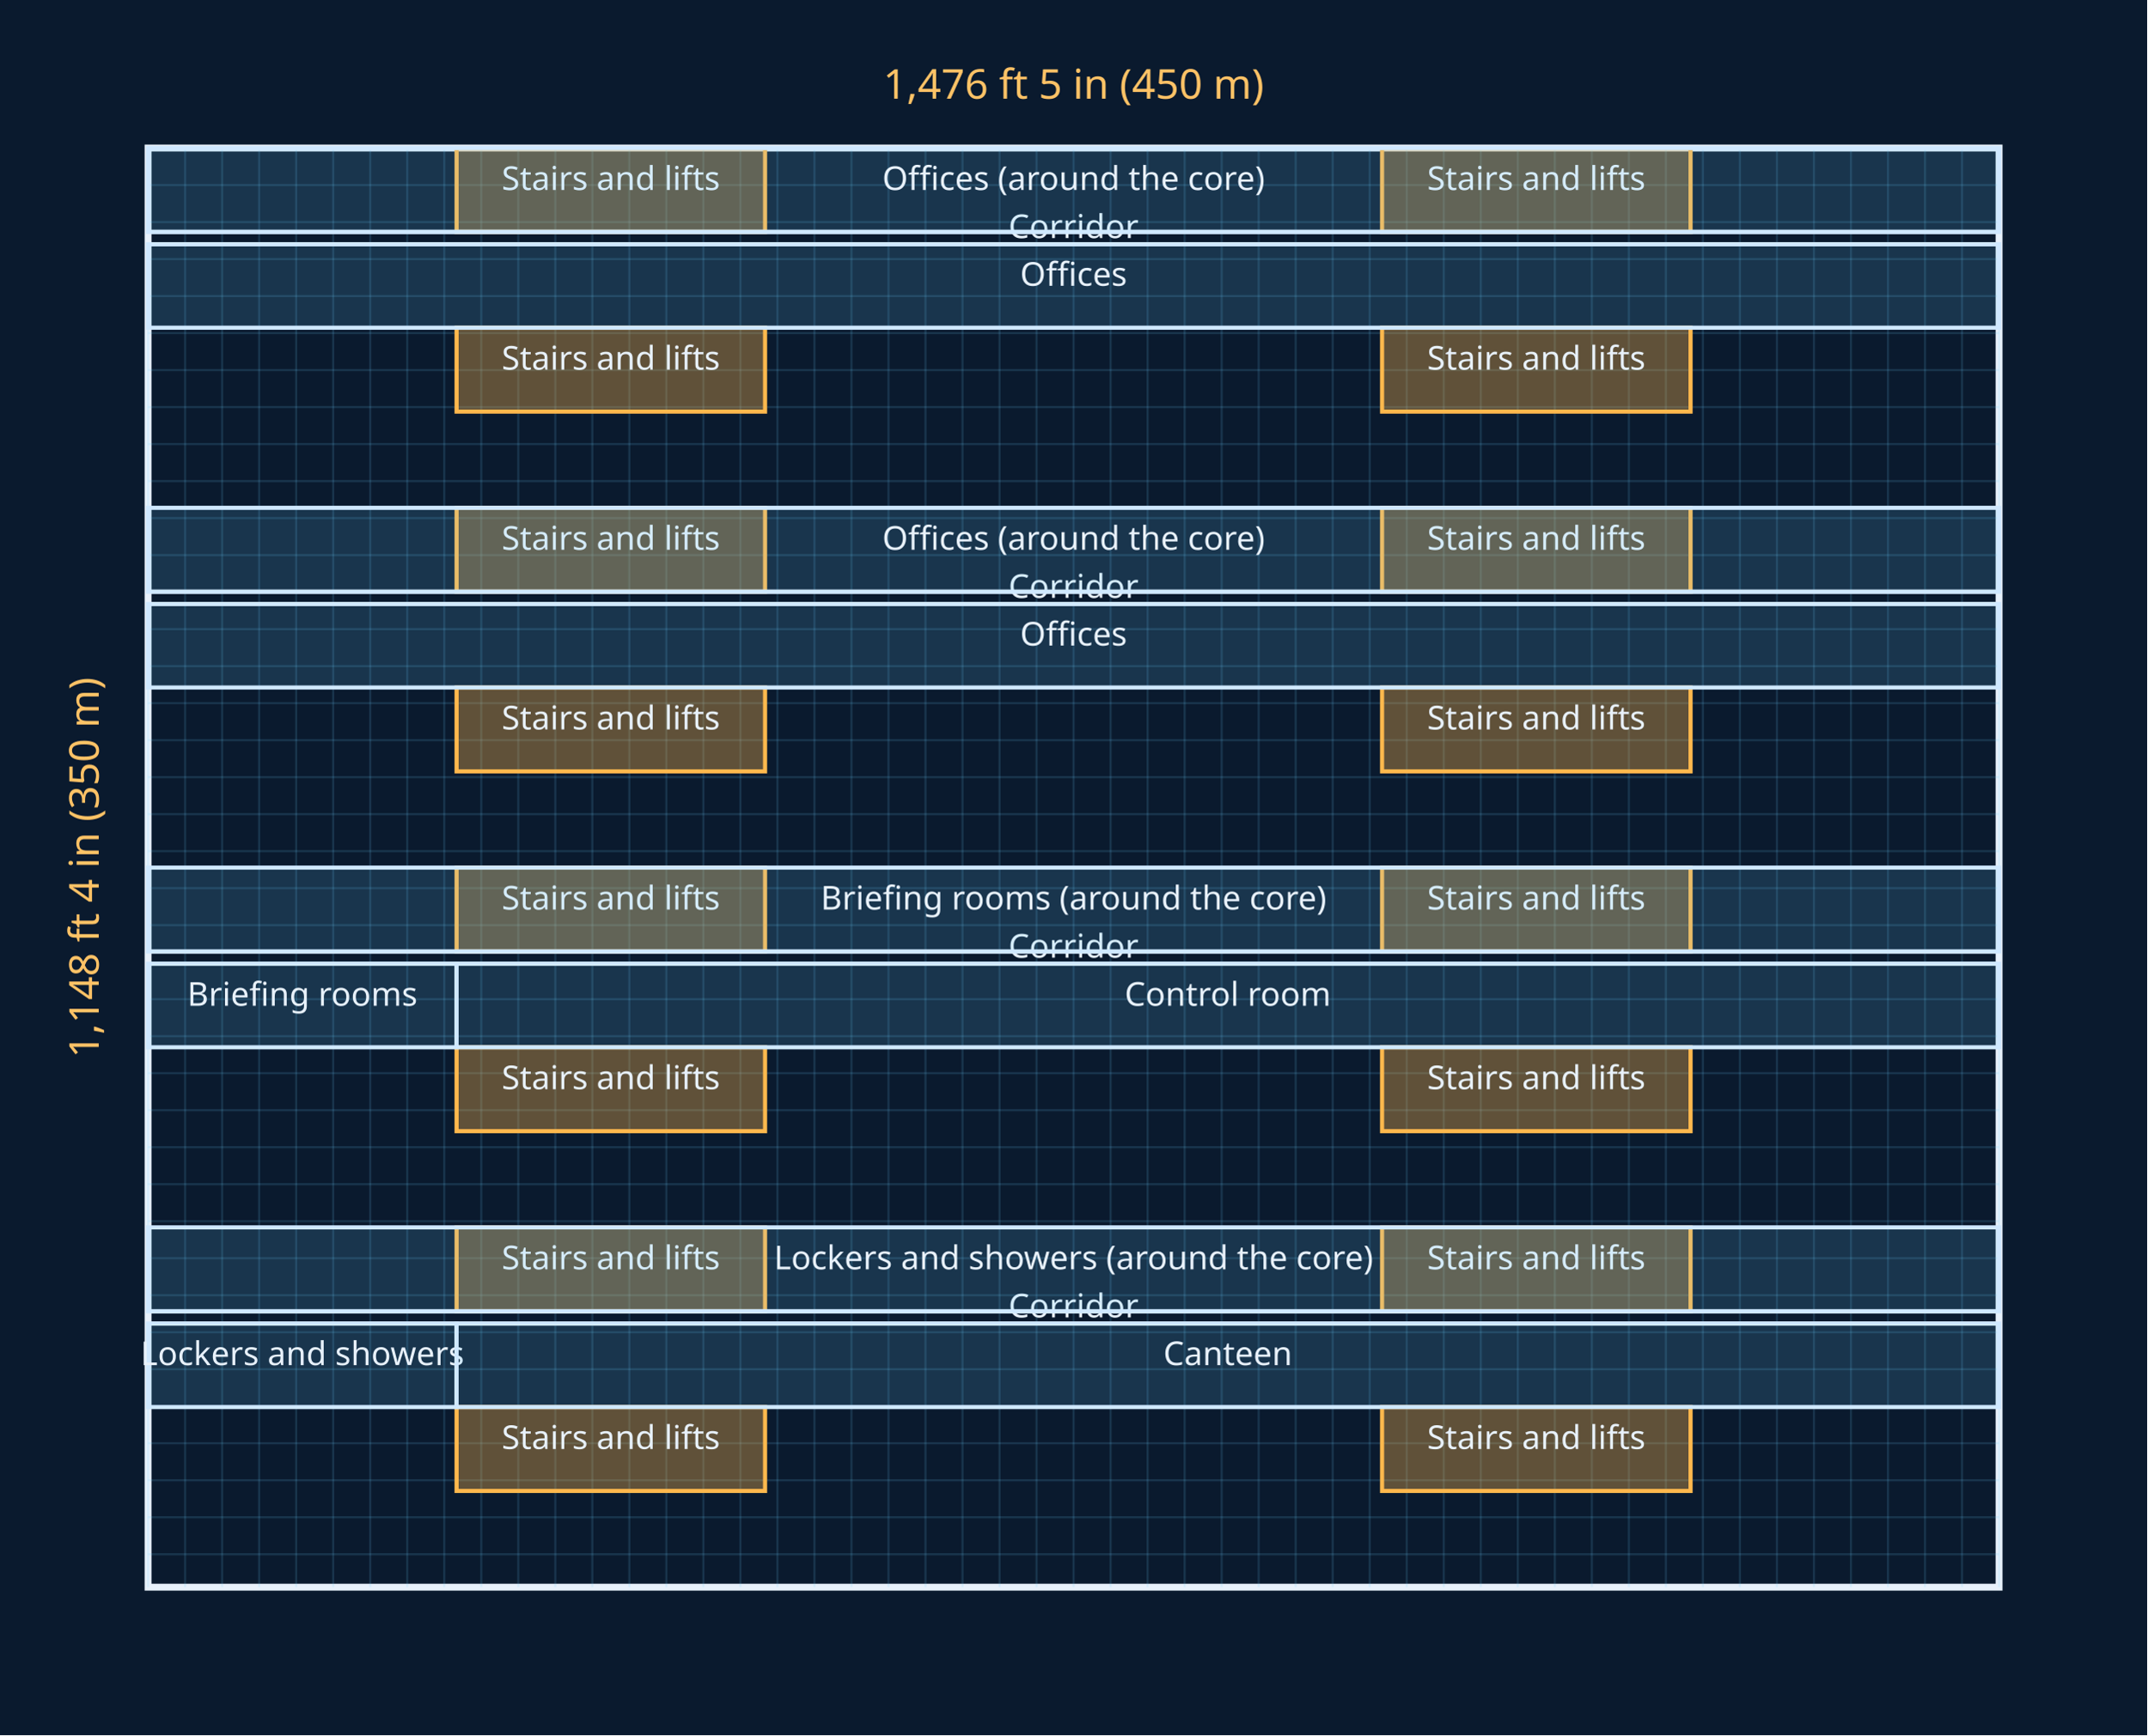
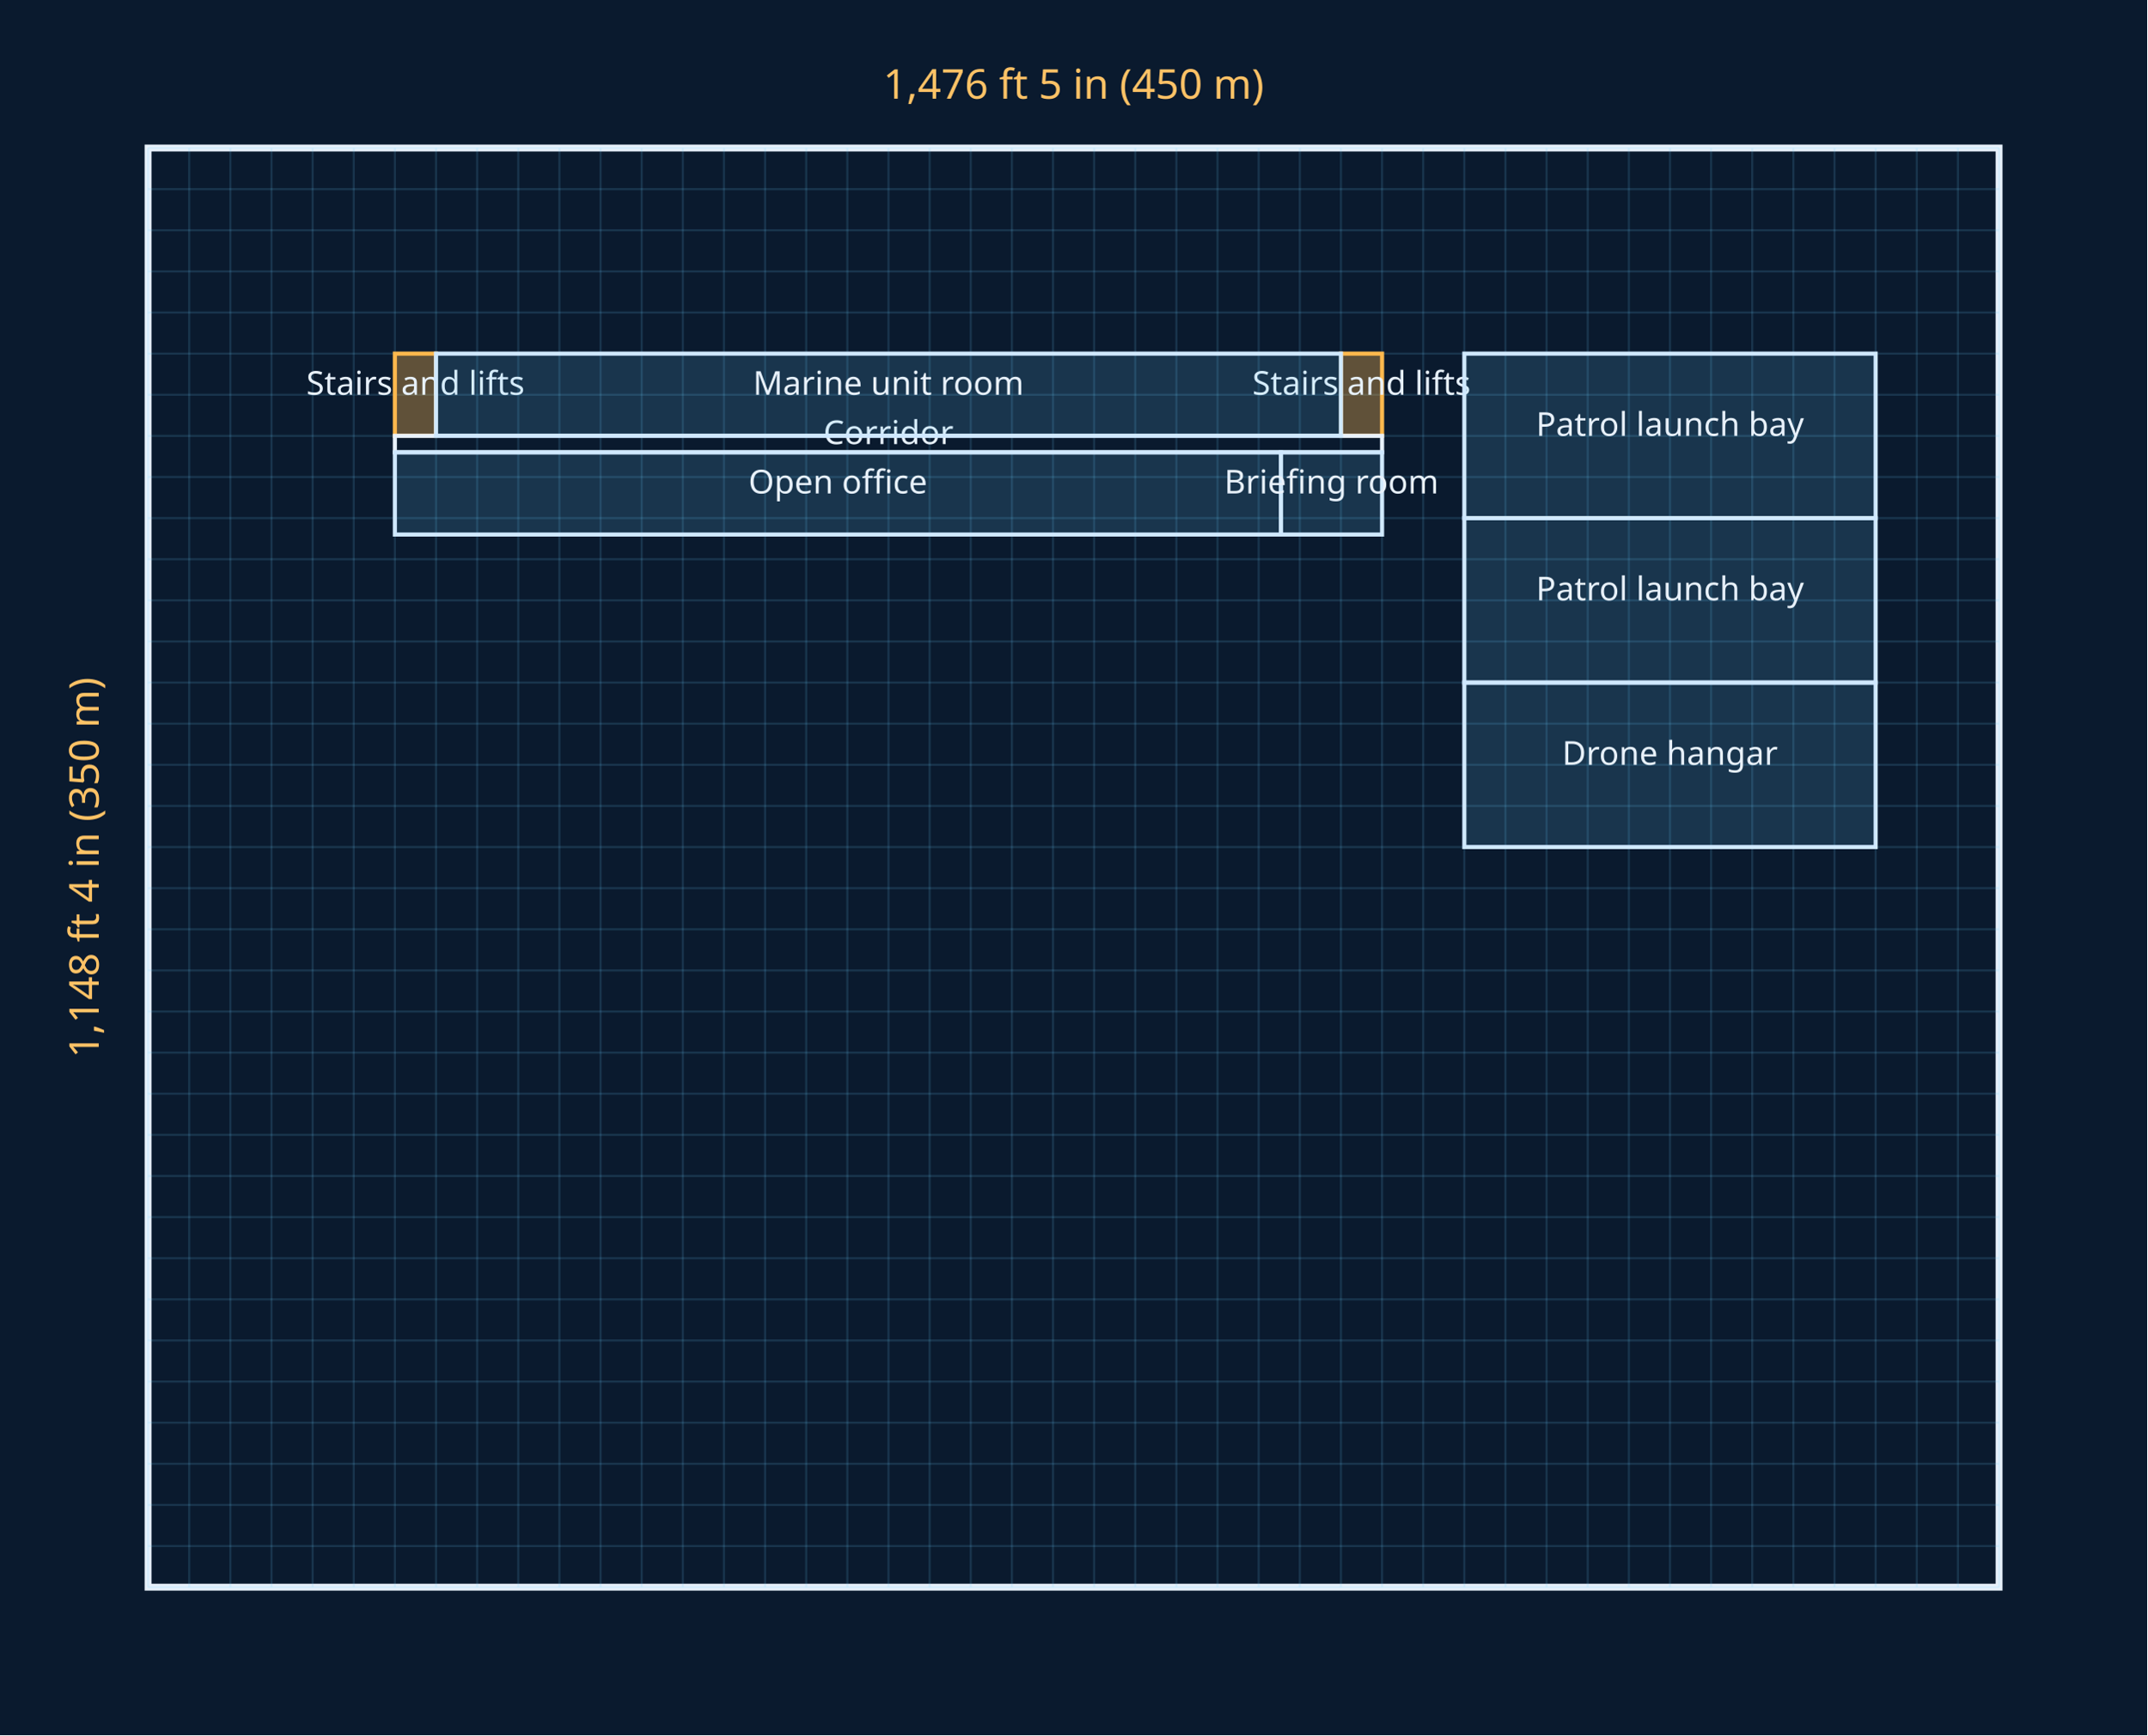
<svg xmlns="http://www.w3.org/2000/svg" viewBox="-36.0 -36.0 522.0 422.0" font-family="Segoe UI, sans-serif">
  <rect x="-36.0" y="-36.0" width="522.0" height="422.0" fill="#0a1a2e" />
  <rect x="0" y="0" width="450.0" height="350.0" fill="none" stroke="#e8f1fb" stroke-width="1.67" />
  <line x1="0.0" y1="0" x2="0.0" y2="350.0" stroke="#6fd0ff" stroke-opacity=".15" stroke-width="0.50" />
-   <line x1="9.0" y1="0" x2="9.0" y2="350.0" stroke="#6fd0ff" stroke-opacity=".15" stroke-width="0.50" />
-   <line x1="18.0" y1="0" x2="18.0" y2="350.0" stroke="#6fd0ff" stroke-opacity=".15" stroke-width="0.50" />
-   <line x1="27.0" y1="0" x2="27.0" y2="350.0" stroke="#6fd0ff" stroke-opacity=".15" stroke-width="0.50" />
-   <line x1="36.0" y1="0" x2="36.0" y2="350.0" stroke="#6fd0ff" stroke-opacity=".15" stroke-width="0.50" />
-   <line x1="45.0" y1="0" x2="45.0" y2="350.0" stroke="#6fd0ff" stroke-opacity=".15" stroke-width="0.50" />
-   <line x1="54.0" y1="0" x2="54.0" y2="350.0" stroke="#6fd0ff" stroke-opacity=".15" stroke-width="0.50" />
-   <line x1="63.0" y1="0" x2="63.0" y2="350.0" stroke="#6fd0ff" stroke-opacity=".15" stroke-width="0.50" />
-   <line x1="72.0" y1="0" x2="72.0" y2="350.0" stroke="#6fd0ff" stroke-opacity=".15" stroke-width="0.50" />
-   <line x1="81.0" y1="0" x2="81.0" y2="350.0" stroke="#6fd0ff" stroke-opacity=".15" stroke-width="0.50" />
+   <line x1="10.0" y1="0" x2="10.0" y2="350.0" stroke="#6fd0ff" stroke-opacity=".15" stroke-width="0.50" />
+   <line x1="20.0" y1="0" x2="20.0" y2="350.0" stroke="#6fd0ff" stroke-opacity=".15" stroke-width="0.50" />
+   <line x1="30.0" y1="0" x2="30.0" y2="350.0" stroke="#6fd0ff" stroke-opacity=".15" stroke-width="0.50" />
+   <line x1="40.0" y1="0" x2="40.0" y2="350.0" stroke="#6fd0ff" stroke-opacity=".15" stroke-width="0.50" />
+   <line x1="50.0" y1="0" x2="50.0" y2="350.0" stroke="#6fd0ff" stroke-opacity=".15" stroke-width="0.50" />
+   <line x1="60.0" y1="0" x2="60.0" y2="350.0" stroke="#6fd0ff" stroke-opacity=".15" stroke-width="0.50" />
+   <line x1="70.0" y1="0" x2="70.0" y2="350.0" stroke="#6fd0ff" stroke-opacity=".15" stroke-width="0.50" />
+   <line x1="80.0" y1="0" x2="80.0" y2="350.0" stroke="#6fd0ff" stroke-opacity=".15" stroke-width="0.50" />
  <line x1="90.0" y1="0" x2="90.0" y2="350.0" stroke="#6fd0ff" stroke-opacity=".15" stroke-width="0.50" />
-   <line x1="99.0" y1="0" x2="99.0" y2="350.0" stroke="#6fd0ff" stroke-opacity=".15" stroke-width="0.50" />
-   <line x1="108.0" y1="0" x2="108.0" y2="350.0" stroke="#6fd0ff" stroke-opacity=".15" stroke-width="0.50" />
-   <line x1="117.0" y1="0" x2="117.0" y2="350.0" stroke="#6fd0ff" stroke-opacity=".15" stroke-width="0.50" />
-   <line x1="126.0" y1="0" x2="126.0" y2="350.0" stroke="#6fd0ff" stroke-opacity=".15" stroke-width="0.50" />
-   <line x1="135.0" y1="0" x2="135.0" y2="350.0" stroke="#6fd0ff" stroke-opacity=".15" stroke-width="0.50" />
-   <line x1="144.0" y1="0" x2="144.0" y2="350.0" stroke="#6fd0ff" stroke-opacity=".15" stroke-width="0.50" />
-   <line x1="153.0" y1="0" x2="153.0" y2="350.0" stroke="#6fd0ff" stroke-opacity=".15" stroke-width="0.50" />
-   <line x1="162.0" y1="0" x2="162.0" y2="350.0" stroke="#6fd0ff" stroke-opacity=".15" stroke-width="0.50" />
-   <line x1="171.0" y1="0" x2="171.0" y2="350.0" stroke="#6fd0ff" stroke-opacity=".15" stroke-width="0.50" />
+   <line x1="100.0" y1="0" x2="100.0" y2="350.0" stroke="#6fd0ff" stroke-opacity=".15" stroke-width="0.50" />
+   <line x1="110.0" y1="0" x2="110.0" y2="350.0" stroke="#6fd0ff" stroke-opacity=".15" stroke-width="0.50" />
+   <line x1="120.0" y1="0" x2="120.0" y2="350.0" stroke="#6fd0ff" stroke-opacity=".15" stroke-width="0.50" />
+   <line x1="130.0" y1="0" x2="130.0" y2="350.0" stroke="#6fd0ff" stroke-opacity=".15" stroke-width="0.50" />
+   <line x1="140.0" y1="0" x2="140.0" y2="350.0" stroke="#6fd0ff" stroke-opacity=".15" stroke-width="0.50" />
+   <line x1="150.0" y1="0" x2="150.0" y2="350.0" stroke="#6fd0ff" stroke-opacity=".15" stroke-width="0.50" />
+   <line x1="160.0" y1="0" x2="160.0" y2="350.0" stroke="#6fd0ff" stroke-opacity=".15" stroke-width="0.50" />
+   <line x1="170.0" y1="0" x2="170.0" y2="350.0" stroke="#6fd0ff" stroke-opacity=".15" stroke-width="0.50" />
  <line x1="180.0" y1="0" x2="180.0" y2="350.0" stroke="#6fd0ff" stroke-opacity=".15" stroke-width="0.50" />
-   <line x1="189.0" y1="0" x2="189.0" y2="350.0" stroke="#6fd0ff" stroke-opacity=".15" stroke-width="0.50" />
-   <line x1="198.0" y1="0" x2="198.0" y2="350.0" stroke="#6fd0ff" stroke-opacity=".15" stroke-width="0.50" />
-   <line x1="207.0" y1="0" x2="207.0" y2="350.0" stroke="#6fd0ff" stroke-opacity=".15" stroke-width="0.50" />
-   <line x1="216.0" y1="0" x2="216.0" y2="350.0" stroke="#6fd0ff" stroke-opacity=".15" stroke-width="0.50" />
-   <line x1="225.0" y1="0" x2="225.0" y2="350.0" stroke="#6fd0ff" stroke-opacity=".15" stroke-width="0.50" />
-   <line x1="234.0" y1="0" x2="234.0" y2="350.0" stroke="#6fd0ff" stroke-opacity=".15" stroke-width="0.50" />
-   <line x1="243.0" y1="0" x2="243.0" y2="350.0" stroke="#6fd0ff" stroke-opacity=".15" stroke-width="0.50" />
-   <line x1="252.0" y1="0" x2="252.0" y2="350.0" stroke="#6fd0ff" stroke-opacity=".15" stroke-width="0.50" />
-   <line x1="261.0" y1="0" x2="261.0" y2="350.0" stroke="#6fd0ff" stroke-opacity=".15" stroke-width="0.50" />
+   <line x1="190.0" y1="0" x2="190.0" y2="350.0" stroke="#6fd0ff" stroke-opacity=".15" stroke-width="0.50" />
+   <line x1="200.0" y1="0" x2="200.0" y2="350.0" stroke="#6fd0ff" stroke-opacity=".15" stroke-width="0.50" />
+   <line x1="210.0" y1="0" x2="210.0" y2="350.0" stroke="#6fd0ff" stroke-opacity=".15" stroke-width="0.50" />
+   <line x1="220.0" y1="0" x2="220.0" y2="350.0" stroke="#6fd0ff" stroke-opacity=".15" stroke-width="0.50" />
+   <line x1="230.0" y1="0" x2="230.0" y2="350.0" stroke="#6fd0ff" stroke-opacity=".15" stroke-width="0.50" />
+   <line x1="240.0" y1="0" x2="240.0" y2="350.0" stroke="#6fd0ff" stroke-opacity=".15" stroke-width="0.50" />
+   <line x1="250.0" y1="0" x2="250.0" y2="350.0" stroke="#6fd0ff" stroke-opacity=".15" stroke-width="0.50" />
+   <line x1="260.0" y1="0" x2="260.0" y2="350.0" stroke="#6fd0ff" stroke-opacity=".15" stroke-width="0.50" />
  <line x1="270.0" y1="0" x2="270.0" y2="350.0" stroke="#6fd0ff" stroke-opacity=".15" stroke-width="0.50" />
-   <line x1="279.0" y1="0" x2="279.0" y2="350.0" stroke="#6fd0ff" stroke-opacity=".15" stroke-width="0.50" />
-   <line x1="288.0" y1="0" x2="288.0" y2="350.0" stroke="#6fd0ff" stroke-opacity=".15" stroke-width="0.50" />
-   <line x1="297.0" y1="0" x2="297.0" y2="350.0" stroke="#6fd0ff" stroke-opacity=".15" stroke-width="0.50" />
-   <line x1="306.0" y1="0" x2="306.0" y2="350.0" stroke="#6fd0ff" stroke-opacity=".15" stroke-width="0.50" />
-   <line x1="315.0" y1="0" x2="315.0" y2="350.0" stroke="#6fd0ff" stroke-opacity=".15" stroke-width="0.50" />
-   <line x1="324.0" y1="0" x2="324.0" y2="350.0" stroke="#6fd0ff" stroke-opacity=".15" stroke-width="0.50" />
-   <line x1="333.0" y1="0" x2="333.0" y2="350.0" stroke="#6fd0ff" stroke-opacity=".15" stroke-width="0.50" />
-   <line x1="342.0" y1="0" x2="342.0" y2="350.0" stroke="#6fd0ff" stroke-opacity=".15" stroke-width="0.50" />
-   <line x1="351.0" y1="0" x2="351.0" y2="350.0" stroke="#6fd0ff" stroke-opacity=".15" stroke-width="0.50" />
+   <line x1="280.0" y1="0" x2="280.0" y2="350.0" stroke="#6fd0ff" stroke-opacity=".15" stroke-width="0.50" />
+   <line x1="290.0" y1="0" x2="290.0" y2="350.0" stroke="#6fd0ff" stroke-opacity=".15" stroke-width="0.50" />
+   <line x1="300.0" y1="0" x2="300.0" y2="350.0" stroke="#6fd0ff" stroke-opacity=".15" stroke-width="0.50" />
+   <line x1="310.0" y1="0" x2="310.0" y2="350.0" stroke="#6fd0ff" stroke-opacity=".15" stroke-width="0.50" />
+   <line x1="320.0" y1="0" x2="320.0" y2="350.0" stroke="#6fd0ff" stroke-opacity=".15" stroke-width="0.50" />
+   <line x1="330.0" y1="0" x2="330.0" y2="350.0" stroke="#6fd0ff" stroke-opacity=".15" stroke-width="0.50" />
+   <line x1="340.0" y1="0" x2="340.0" y2="350.0" stroke="#6fd0ff" stroke-opacity=".15" stroke-width="0.50" />
+   <line x1="350.0" y1="0" x2="350.0" y2="350.0" stroke="#6fd0ff" stroke-opacity=".15" stroke-width="0.50" />
  <line x1="360.0" y1="0" x2="360.0" y2="350.0" stroke="#6fd0ff" stroke-opacity=".15" stroke-width="0.50" />
-   <line x1="369.0" y1="0" x2="369.0" y2="350.0" stroke="#6fd0ff" stroke-opacity=".15" stroke-width="0.50" />
-   <line x1="378.0" y1="0" x2="378.0" y2="350.0" stroke="#6fd0ff" stroke-opacity=".15" stroke-width="0.50" />
-   <line x1="387.0" y1="0" x2="387.0" y2="350.0" stroke="#6fd0ff" stroke-opacity=".15" stroke-width="0.50" />
-   <line x1="396.0" y1="0" x2="396.0" y2="350.0" stroke="#6fd0ff" stroke-opacity=".15" stroke-width="0.50" />
-   <line x1="405.0" y1="0" x2="405.0" y2="350.0" stroke="#6fd0ff" stroke-opacity=".15" stroke-width="0.50" />
-   <line x1="414.0" y1="0" x2="414.0" y2="350.0" stroke="#6fd0ff" stroke-opacity=".15" stroke-width="0.50" />
-   <line x1="423.0" y1="0" x2="423.0" y2="350.0" stroke="#6fd0ff" stroke-opacity=".15" stroke-width="0.50" />
-   <line x1="432.0" y1="0" x2="432.0" y2="350.0" stroke="#6fd0ff" stroke-opacity=".15" stroke-width="0.50" />
-   <line x1="441.0" y1="0" x2="441.0" y2="350.0" stroke="#6fd0ff" stroke-opacity=".15" stroke-width="0.50" />
+   <line x1="370.0" y1="0" x2="370.0" y2="350.0" stroke="#6fd0ff" stroke-opacity=".15" stroke-width="0.50" />
+   <line x1="380.0" y1="0" x2="380.0" y2="350.0" stroke="#6fd0ff" stroke-opacity=".15" stroke-width="0.50" />
+   <line x1="390.0" y1="0" x2="390.0" y2="350.0" stroke="#6fd0ff" stroke-opacity=".15" stroke-width="0.50" />
+   <line x1="400.0" y1="0" x2="400.0" y2="350.0" stroke="#6fd0ff" stroke-opacity=".15" stroke-width="0.50" />
+   <line x1="410.0" y1="0" x2="410.0" y2="350.0" stroke="#6fd0ff" stroke-opacity=".15" stroke-width="0.50" />
+   <line x1="420.0" y1="0" x2="420.0" y2="350.0" stroke="#6fd0ff" stroke-opacity=".15" stroke-width="0.50" />
+   <line x1="430.0" y1="0" x2="430.0" y2="350.0" stroke="#6fd0ff" stroke-opacity=".15" stroke-width="0.50" />
+   <line x1="440.0" y1="0" x2="440.0" y2="350.0" stroke="#6fd0ff" stroke-opacity=".15" stroke-width="0.50" />
  <line x1="450.0" y1="0" x2="450.0" y2="350.0" stroke="#6fd0ff" stroke-opacity=".15" stroke-width="0.50" />
  <line x1="0" y1="0.0" x2="450.0" y2="0.0" stroke="#6fd0ff" stroke-opacity=".15" stroke-width="0.50" />
-   <line x1="0" y1="9.0" x2="450.0" y2="9.0" stroke="#6fd0ff" stroke-opacity=".15" stroke-width="0.50" />
-   <line x1="0" y1="18.0" x2="450.0" y2="18.0" stroke="#6fd0ff" stroke-opacity=".15" stroke-width="0.50" />
-   <line x1="0" y1="27.0" x2="450.0" y2="27.0" stroke="#6fd0ff" stroke-opacity=".15" stroke-width="0.50" />
-   <line x1="0" y1="36.0" x2="450.0" y2="36.0" stroke="#6fd0ff" stroke-opacity=".15" stroke-width="0.50" />
-   <line x1="0" y1="45.0" x2="450.0" y2="45.0" stroke="#6fd0ff" stroke-opacity=".15" stroke-width="0.50" />
-   <line x1="0" y1="54.0" x2="450.0" y2="54.0" stroke="#6fd0ff" stroke-opacity=".15" stroke-width="0.50" />
-   <line x1="0" y1="63.0" x2="450.0" y2="63.0" stroke="#6fd0ff" stroke-opacity=".15" stroke-width="0.50" />
-   <line x1="0" y1="72.0" x2="450.0" y2="72.0" stroke="#6fd0ff" stroke-opacity=".15" stroke-width="0.50" />
-   <line x1="0" y1="81.0" x2="450.0" y2="81.0" stroke="#6fd0ff" stroke-opacity=".15" stroke-width="0.50" />
+   <line x1="0" y1="10.0" x2="450.0" y2="10.0" stroke="#6fd0ff" stroke-opacity=".15" stroke-width="0.50" />
+   <line x1="0" y1="20.0" x2="450.0" y2="20.0" stroke="#6fd0ff" stroke-opacity=".15" stroke-width="0.50" />
+   <line x1="0" y1="30.0" x2="450.0" y2="30.0" stroke="#6fd0ff" stroke-opacity=".15" stroke-width="0.50" />
+   <line x1="0" y1="40.0" x2="450.0" y2="40.0" stroke="#6fd0ff" stroke-opacity=".15" stroke-width="0.50" />
+   <line x1="0" y1="50.0" x2="450.0" y2="50.0" stroke="#6fd0ff" stroke-opacity=".15" stroke-width="0.50" />
+   <line x1="0" y1="60.0" x2="450.0" y2="60.0" stroke="#6fd0ff" stroke-opacity=".15" stroke-width="0.50" />
+   <line x1="0" y1="70.0" x2="450.0" y2="70.0" stroke="#6fd0ff" stroke-opacity=".15" stroke-width="0.50" />
+   <line x1="0" y1="80.0" x2="450.0" y2="80.0" stroke="#6fd0ff" stroke-opacity=".15" stroke-width="0.50" />
  <line x1="0" y1="90.0" x2="450.0" y2="90.0" stroke="#6fd0ff" stroke-opacity=".15" stroke-width="0.50" />
-   <line x1="0" y1="99.0" x2="450.0" y2="99.0" stroke="#6fd0ff" stroke-opacity=".15" stroke-width="0.50" />
-   <line x1="0" y1="108.0" x2="450.0" y2="108.0" stroke="#6fd0ff" stroke-opacity=".15" stroke-width="0.50" />
-   <line x1="0" y1="117.0" x2="450.0" y2="117.0" stroke="#6fd0ff" stroke-opacity=".15" stroke-width="0.50" />
-   <line x1="0" y1="126.0" x2="450.0" y2="126.0" stroke="#6fd0ff" stroke-opacity=".15" stroke-width="0.50" />
-   <line x1="0" y1="135.0" x2="450.0" y2="135.0" stroke="#6fd0ff" stroke-opacity=".15" stroke-width="0.50" />
-   <line x1="0" y1="144.0" x2="450.0" y2="144.0" stroke="#6fd0ff" stroke-opacity=".15" stroke-width="0.50" />
-   <line x1="0" y1="153.0" x2="450.0" y2="153.0" stroke="#6fd0ff" stroke-opacity=".15" stroke-width="0.50" />
-   <line x1="0" y1="162.0" x2="450.0" y2="162.0" stroke="#6fd0ff" stroke-opacity=".15" stroke-width="0.50" />
-   <line x1="0" y1="171.0" x2="450.0" y2="171.0" stroke="#6fd0ff" stroke-opacity=".15" stroke-width="0.50" />
+   <line x1="0" y1="100.0" x2="450.0" y2="100.0" stroke="#6fd0ff" stroke-opacity=".15" stroke-width="0.50" />
+   <line x1="0" y1="110.0" x2="450.0" y2="110.0" stroke="#6fd0ff" stroke-opacity=".15" stroke-width="0.50" />
+   <line x1="0" y1="120.0" x2="450.0" y2="120.0" stroke="#6fd0ff" stroke-opacity=".15" stroke-width="0.50" />
+   <line x1="0" y1="130.0" x2="450.0" y2="130.0" stroke="#6fd0ff" stroke-opacity=".15" stroke-width="0.50" />
+   <line x1="0" y1="140.0" x2="450.0" y2="140.0" stroke="#6fd0ff" stroke-opacity=".15" stroke-width="0.50" />
+   <line x1="0" y1="150.0" x2="450.0" y2="150.0" stroke="#6fd0ff" stroke-opacity=".15" stroke-width="0.50" />
+   <line x1="0" y1="160.0" x2="450.0" y2="160.0" stroke="#6fd0ff" stroke-opacity=".15" stroke-width="0.50" />
+   <line x1="0" y1="170.0" x2="450.0" y2="170.0" stroke="#6fd0ff" stroke-opacity=".15" stroke-width="0.50" />
  <line x1="0" y1="180.0" x2="450.0" y2="180.0" stroke="#6fd0ff" stroke-opacity=".15" stroke-width="0.50" />
-   <line x1="0" y1="189.0" x2="450.0" y2="189.0" stroke="#6fd0ff" stroke-opacity=".15" stroke-width="0.50" />
-   <line x1="0" y1="198.0" x2="450.0" y2="198.0" stroke="#6fd0ff" stroke-opacity=".15" stroke-width="0.50" />
-   <line x1="0" y1="207.0" x2="450.0" y2="207.0" stroke="#6fd0ff" stroke-opacity=".15" stroke-width="0.50" />
-   <line x1="0" y1="216.0" x2="450.0" y2="216.0" stroke="#6fd0ff" stroke-opacity=".15" stroke-width="0.50" />
-   <line x1="0" y1="225.0" x2="450.0" y2="225.0" stroke="#6fd0ff" stroke-opacity=".15" stroke-width="0.50" />
-   <line x1="0" y1="234.0" x2="450.0" y2="234.0" stroke="#6fd0ff" stroke-opacity=".15" stroke-width="0.50" />
-   <line x1="0" y1="243.0" x2="450.0" y2="243.0" stroke="#6fd0ff" stroke-opacity=".15" stroke-width="0.50" />
-   <line x1="0" y1="252.0" x2="450.0" y2="252.0" stroke="#6fd0ff" stroke-opacity=".15" stroke-width="0.50" />
-   <line x1="0" y1="261.0" x2="450.0" y2="261.0" stroke="#6fd0ff" stroke-opacity=".15" stroke-width="0.50" />
+   <line x1="0" y1="190.0" x2="450.0" y2="190.0" stroke="#6fd0ff" stroke-opacity=".15" stroke-width="0.50" />
+   <line x1="0" y1="200.0" x2="450.0" y2="200.0" stroke="#6fd0ff" stroke-opacity=".15" stroke-width="0.50" />
+   <line x1="0" y1="210.0" x2="450.0" y2="210.0" stroke="#6fd0ff" stroke-opacity=".15" stroke-width="0.50" />
+   <line x1="0" y1="220.0" x2="450.0" y2="220.0" stroke="#6fd0ff" stroke-opacity=".15" stroke-width="0.50" />
+   <line x1="0" y1="230.0" x2="450.0" y2="230.0" stroke="#6fd0ff" stroke-opacity=".15" stroke-width="0.50" />
+   <line x1="0" y1="240.0" x2="450.0" y2="240.0" stroke="#6fd0ff" stroke-opacity=".15" stroke-width="0.50" />
+   <line x1="0" y1="250.0" x2="450.0" y2="250.0" stroke="#6fd0ff" stroke-opacity=".15" stroke-width="0.50" />
+   <line x1="0" y1="260.0" x2="450.0" y2="260.0" stroke="#6fd0ff" stroke-opacity=".15" stroke-width="0.50" />
  <line x1="0" y1="270.0" x2="450.0" y2="270.0" stroke="#6fd0ff" stroke-opacity=".15" stroke-width="0.50" />
-   <line x1="0" y1="279.0" x2="450.0" y2="279.0" stroke="#6fd0ff" stroke-opacity=".15" stroke-width="0.50" />
-   <line x1="0" y1="288.0" x2="450.0" y2="288.0" stroke="#6fd0ff" stroke-opacity=".15" stroke-width="0.50" />
-   <line x1="0" y1="297.0" x2="450.0" y2="297.0" stroke="#6fd0ff" stroke-opacity=".15" stroke-width="0.50" />
-   <line x1="0" y1="306.0" x2="450.0" y2="306.0" stroke="#6fd0ff" stroke-opacity=".15" stroke-width="0.50" />
-   <line x1="0" y1="315.0" x2="450.0" y2="315.0" stroke="#6fd0ff" stroke-opacity=".15" stroke-width="0.50" />
-   <line x1="0" y1="324.0" x2="450.0" y2="324.0" stroke="#6fd0ff" stroke-opacity=".15" stroke-width="0.50" />
-   <line x1="0" y1="333.0" x2="450.0" y2="333.0" stroke="#6fd0ff" stroke-opacity=".15" stroke-width="0.50" />
-   <line x1="0" y1="342.0" x2="450.0" y2="342.0" stroke="#6fd0ff" stroke-opacity=".15" stroke-width="0.50" />
-   <polygon points="75.0,0.0 150.0,0.0 150.0,20.4 75.0,20.4" fill="rgba(255,184,77,.35)" stroke="#ffb84d" stroke-width="1.00" />
-   <text x="112.5" y="10.2" font-size="8.0" fill="#e8f1fb" text-anchor="middle">Stairs and lifts</text>
-   <polygon points="300.0,0.0 375.0,0.0 375.0,20.4 300.0,20.4" fill="rgba(255,184,77,.35)" stroke="#ffb84d" stroke-width="1.00" />
-   <text x="337.5" y="10.2" font-size="8.0" fill="#e8f1fb" text-anchor="middle">Stairs and lifts</text>
-   <polygon points="75.0,43.7 150.0,43.7 150.0,64.1 75.0,64.1" fill="rgba(255,184,77,.35)" stroke="#ffb84d" stroke-width="1.00" />
-   <text x="112.5" y="53.9" font-size="8.0" fill="#e8f1fb" text-anchor="middle">Stairs and lifts</text>
-   <polygon points="300.0,43.7 375.0,43.7 375.0,64.1 300.0,64.1" fill="rgba(255,184,77,.35)" stroke="#ffb84d" stroke-width="1.00" />
-   <text x="337.5" y="53.9" font-size="8.0" fill="#e8f1fb" text-anchor="middle">Stairs and lifts</text>
-   <polygon points="75.0,87.5 150.0,87.5 150.0,107.9 75.0,107.9" fill="rgba(255,184,77,.35)" stroke="#ffb84d" stroke-width="1.00" />
-   <text x="112.5" y="97.7" font-size="8.0" fill="#e8f1fb" text-anchor="middle">Stairs and lifts</text>
-   <polygon points="300.0,87.5 375.0,87.5 375.0,107.9 300.0,107.9" fill="rgba(255,184,77,.35)" stroke="#ffb84d" stroke-width="1.00" />
-   <text x="337.5" y="97.7" font-size="8.0" fill="#e8f1fb" text-anchor="middle">Stairs and lifts</text>
-   <polygon points="75.0,131.2 150.0,131.2 150.0,151.6 75.0,151.6" fill="rgba(255,184,77,.35)" stroke="#ffb84d" stroke-width="1.00" />
-   <text x="112.5" y="141.4" font-size="8.0" fill="#e8f1fb" text-anchor="middle">Stairs and lifts</text>
-   <polygon points="300.0,131.2 375.0,131.2 375.0,151.6 300.0,151.6" fill="rgba(255,184,77,.35)" stroke="#ffb84d" stroke-width="1.00" />
-   <text x="337.5" y="141.4" font-size="8.0" fill="#e8f1fb" text-anchor="middle">Stairs and lifts</text>
-   <polygon points="75.0,175.0 150.0,175.0 150.0,195.4 75.0,195.4" fill="rgba(255,184,77,.35)" stroke="#ffb84d" stroke-width="1.00" />
-   <text x="112.5" y="185.2" font-size="8.0" fill="#e8f1fb" text-anchor="middle">Stairs and lifts</text>
-   <polygon points="300.0,175.0 375.0,175.0 375.0,195.4 300.0,195.4" fill="rgba(255,184,77,.35)" stroke="#ffb84d" stroke-width="1.00" />
-   <text x="337.5" y="185.2" font-size="8.0" fill="#e8f1fb" text-anchor="middle">Stairs and lifts</text>
-   <polygon points="75.0,218.7 150.0,218.7 150.0,239.1 75.0,239.1" fill="rgba(255,184,77,.35)" stroke="#ffb84d" stroke-width="1.00" />
-   <text x="112.5" y="228.9" font-size="8.0" fill="#e8f1fb" text-anchor="middle">Stairs and lifts</text>
-   <polygon points="300.0,218.7 375.0,218.7 375.0,239.1 300.0,239.1" fill="rgba(255,184,77,.35)" stroke="#ffb84d" stroke-width="1.00" />
-   <text x="337.5" y="228.9" font-size="8.0" fill="#e8f1fb" text-anchor="middle">Stairs and lifts</text>
-   <polygon points="75.0,262.5 150.0,262.5 150.0,282.9 75.0,282.9" fill="rgba(255,184,77,.35)" stroke="#ffb84d" stroke-width="1.00" />
-   <text x="112.5" y="272.7" font-size="8.0" fill="#e8f1fb" text-anchor="middle">Stairs and lifts</text>
-   <polygon points="300.0,262.5 375.0,262.5 375.0,282.9 300.0,282.9" fill="rgba(255,184,77,.35)" stroke="#ffb84d" stroke-width="1.00" />
-   <text x="337.5" y="272.7" font-size="8.0" fill="#e8f1fb" text-anchor="middle">Stairs and lifts</text>
-   <polygon points="75.0,306.2 150.0,306.2 150.0,326.6 75.0,326.6" fill="rgba(255,184,77,.35)" stroke="#ffb84d" stroke-width="1.00" />
-   <text x="112.5" y="316.4" font-size="8.0" fill="#e8f1fb" text-anchor="middle">Stairs and lifts</text>
-   <polygon points="300.0,306.2 375.0,306.2 375.0,326.6 300.0,326.6" fill="rgba(255,184,77,.35)" stroke="#ffb84d" stroke-width="1.00" />
-   <text x="337.5" y="316.4" font-size="8.0" fill="#e8f1fb" text-anchor="middle">Stairs and lifts</text>
-   <polygon points="0.0,20.4 450.0,20.4 450.0,23.4 0.0,23.4" fill="none" stroke="#e8f1fb" stroke-width="1.00" />
-   <text x="225.0" y="21.9" font-size="8.0" fill="#e8f1fb" text-anchor="middle">Corridor</text>
-   <polygon points="0.0,107.9 450.0,107.9 450.0,110.9 0.0,110.9" fill="none" stroke="#e8f1fb" stroke-width="1.00" />
-   <text x="225.0" y="109.4" font-size="8.0" fill="#e8f1fb" text-anchor="middle">Corridor</text>
-   <polygon points="0.0,195.4 450.0,195.4 450.0,198.4 0.0,198.4" fill="none" stroke="#e8f1fb" stroke-width="1.00" />
-   <text x="225.0" y="196.9" font-size="8.0" fill="#e8f1fb" text-anchor="middle">Corridor</text>
-   <polygon points="0.0,282.9 450.0,282.9 450.0,285.9 0.0,285.9" fill="none" stroke="#e8f1fb" stroke-width="1.00" />
-   <text x="225.0" y="284.4" font-size="8.0" fill="#e8f1fb" text-anchor="middle">Corridor</text>
-   <polygon points="0.0,0.0 450.0,0.0 450.0,20.4 0.0,20.4" fill="rgba(111,208,255,.15)" stroke="#cfe8ff" stroke-width="1.00" />
-   <text x="225.0" y="10.2" font-size="8.0" fill="#e8f1fb" text-anchor="middle">Offices (around the core)</text>
-   <polygon points="0.0,23.4 450.0,23.4 450.0,43.7 0.0,43.7" fill="rgba(111,208,255,.15)" stroke="#cfe8ff" stroke-width="1.00" />
-   <text x="225.0" y="33.5" font-size="8.0" fill="#e8f1fb" text-anchor="middle">Offices</text>
-   <polygon points="0.0,87.5 450.0,87.5 450.0,107.9 0.0,107.9" fill="rgba(111,208,255,.15)" stroke="#cfe8ff" stroke-width="1.00" />
-   <text x="225.0" y="97.7" font-size="8.0" fill="#e8f1fb" text-anchor="middle">Offices (around the core)</text>
-   <polygon points="0.0,110.9 450.0,110.9 450.0,131.2 0.0,131.2" fill="rgba(111,208,255,.15)" stroke="#cfe8ff" stroke-width="1.00" />
-   <text x="225.0" y="121.0" font-size="8.0" fill="#e8f1fb" text-anchor="middle">Offices</text>
-   <polygon points="0.0,175.0 450.0,175.0 450.0,195.4 0.0,195.4" fill="rgba(111,208,255,.15)" stroke="#cfe8ff" stroke-width="1.00" />
-   <text x="225.0" y="185.2" font-size="8.0" fill="#e8f1fb" text-anchor="middle">Briefing rooms (around the core)</text>
-   <polygon points="0.0,198.4 75.0,198.4 75.0,218.7 0.0,218.7" fill="rgba(111,208,255,.15)" stroke="#cfe8ff" stroke-width="1.00" />
-   <text x="37.5" y="208.6" font-size="8.0" fill="#e8f1fb" text-anchor="middle">Briefing rooms</text>
-   <polygon points="75.0,198.4 450.0,198.4 450.0,218.7 75.0,218.7" fill="rgba(111,208,255,.15)" stroke="#cfe8ff" stroke-width="1.00" />
-   <text x="262.5" y="208.6" font-size="8.0" fill="#e8f1fb" text-anchor="middle">Control room</text>
-   <polygon points="0.0,262.5 450.0,262.5 450.0,282.9 0.0,282.9" fill="rgba(111,208,255,.15)" stroke="#cfe8ff" stroke-width="1.00" />
-   <text x="225.0" y="272.7" font-size="8.0" fill="#e8f1fb" text-anchor="middle">Lockers and showers (around the core)</text>
-   <polygon points="0.0,285.9 75.0,285.9 75.0,306.2 0.0,306.2" fill="rgba(111,208,255,.15)" stroke="#cfe8ff" stroke-width="1.00" />
-   <text x="37.5" y="296.0" font-size="8.0" fill="#e8f1fb" text-anchor="middle">Lockers and showers</text>
-   <polygon points="75.0,285.9 450.0,285.9 450.0,306.2 75.0,306.2" fill="rgba(111,208,255,.15)" stroke="#cfe8ff" stroke-width="1.00" />
-   <text x="262.5" y="296.0" font-size="8.0" fill="#e8f1fb" text-anchor="middle">Canteen</text>
+   <line x1="0" y1="280.0" x2="450.0" y2="280.0" stroke="#6fd0ff" stroke-opacity=".15" stroke-width="0.50" />
+   <line x1="0" y1="290.0" x2="450.0" y2="290.0" stroke="#6fd0ff" stroke-opacity=".15" stroke-width="0.50" />
+   <line x1="0" y1="300.0" x2="450.0" y2="300.0" stroke="#6fd0ff" stroke-opacity=".15" stroke-width="0.50" />
+   <line x1="0" y1="310.0" x2="450.0" y2="310.0" stroke="#6fd0ff" stroke-opacity=".15" stroke-width="0.50" />
+   <line x1="0" y1="320.0" x2="450.0" y2="320.0" stroke="#6fd0ff" stroke-opacity=".15" stroke-width="0.50" />
+   <line x1="0" y1="330.0" x2="450.0" y2="330.0" stroke="#6fd0ff" stroke-opacity=".15" stroke-width="0.50" />
+   <line x1="0" y1="340.0" x2="450.0" y2="340.0" stroke="#6fd0ff" stroke-opacity=".15" stroke-width="0.50" />
+   <line x1="0" y1="350.0" x2="450.0" y2="350.0" stroke="#6fd0ff" stroke-opacity=".15" stroke-width="0.50" />
+   <polygon points="60.0,50.0 70.0,50.0 70.0,70.0 60.0,70.0" fill="rgba(255,184,77,.35)" stroke="#ffb84d" stroke-width="1.00" />
+   <text x="65.0" y="60.0" font-size="8.0" fill="#e8f1fb" text-anchor="middle">Stairs and lifts</text>
+   <polygon points="290.0,50.0 300.0,50.0 300.0,70.0 290.0,70.0" fill="rgba(255,184,77,.35)" stroke="#ffb84d" stroke-width="1.00" />
+   <text x="295.0" y="60.0" font-size="8.0" fill="#e8f1fb" text-anchor="middle">Stairs and lifts</text>
+   <polygon points="60.0,70.0 300.0,70.0 300.0,74.0 60.0,74.0" fill="none" stroke="#e8f1fb" stroke-width="1.00" />
+   <text x="180.0" y="72.0" font-size="8.0" fill="#e8f1fb" text-anchor="middle">Corridor</text>
+   <polygon points="70.0,50.0 290.0,50.0 290.0,70.0 70.0,70.0" fill="rgba(111,208,255,.15)" stroke="#cfe8ff" stroke-width="1.00" />
+   <text x="180.0" y="60.0" font-size="8.0" fill="#e8f1fb" text-anchor="middle">Marine unit room</text>
+   <polygon points="60.0,74.0 275.4,74.0 275.4,94.0 60.0,94.0" fill="rgba(111,208,255,.15)" stroke="#cfe8ff" stroke-width="1.00" />
+   <text x="167.7" y="84.0" font-size="8.0" fill="#e8f1fb" text-anchor="middle">Open office</text>
+   <polygon points="275.4,74.0 300.0,74.0 300.0,94.0 275.4,94.0" fill="rgba(111,208,255,.15)" stroke="#cfe8ff" stroke-width="1.00" />
+   <text x="287.7" y="84.0" font-size="8.0" fill="#e8f1fb" text-anchor="middle">Briefing room</text>
+   <polygon points="320.0,50.0 420.0,50.0 420.0,90.0 320.0,90.0" fill="rgba(111,208,255,.15)" stroke="#cfe8ff" stroke-width="1.00" />
+   <text x="370.0" y="70.0" font-size="8.0" fill="#e8f1fb" text-anchor="middle">Patrol launch bay</text>
+   <polygon points="320.0,90.0 420.0,90.0 420.0,130.0 320.0,130.0" fill="rgba(111,208,255,.15)" stroke="#cfe8ff" stroke-width="1.00" />
+   <text x="370.0" y="110.0" font-size="8.0" fill="#e8f1fb" text-anchor="middle">Patrol launch bay</text>
+   <polygon points="320.0,130.0 420.0,130.0 420.0,170.0 320.0,170.0" fill="rgba(111,208,255,.15)" stroke="#cfe8ff" stroke-width="1.00" />
+   <text x="370.0" y="150.0" font-size="8.0" fill="#e8f1fb" text-anchor="middle">Drone hangar</text>
  <text x="225.0" y="-12.0" font-size="10.0" fill="#ffc266" text-anchor="middle">1,476 ft 5 in (450 m)</text>
  <text x="-12.0" y="175.0" font-size="10.0" fill="#ffc266" text-anchor="middle" transform="rotate(-90 -12.0 175.0)">1,148 ft 4 in (350 m)</text>
</svg>
